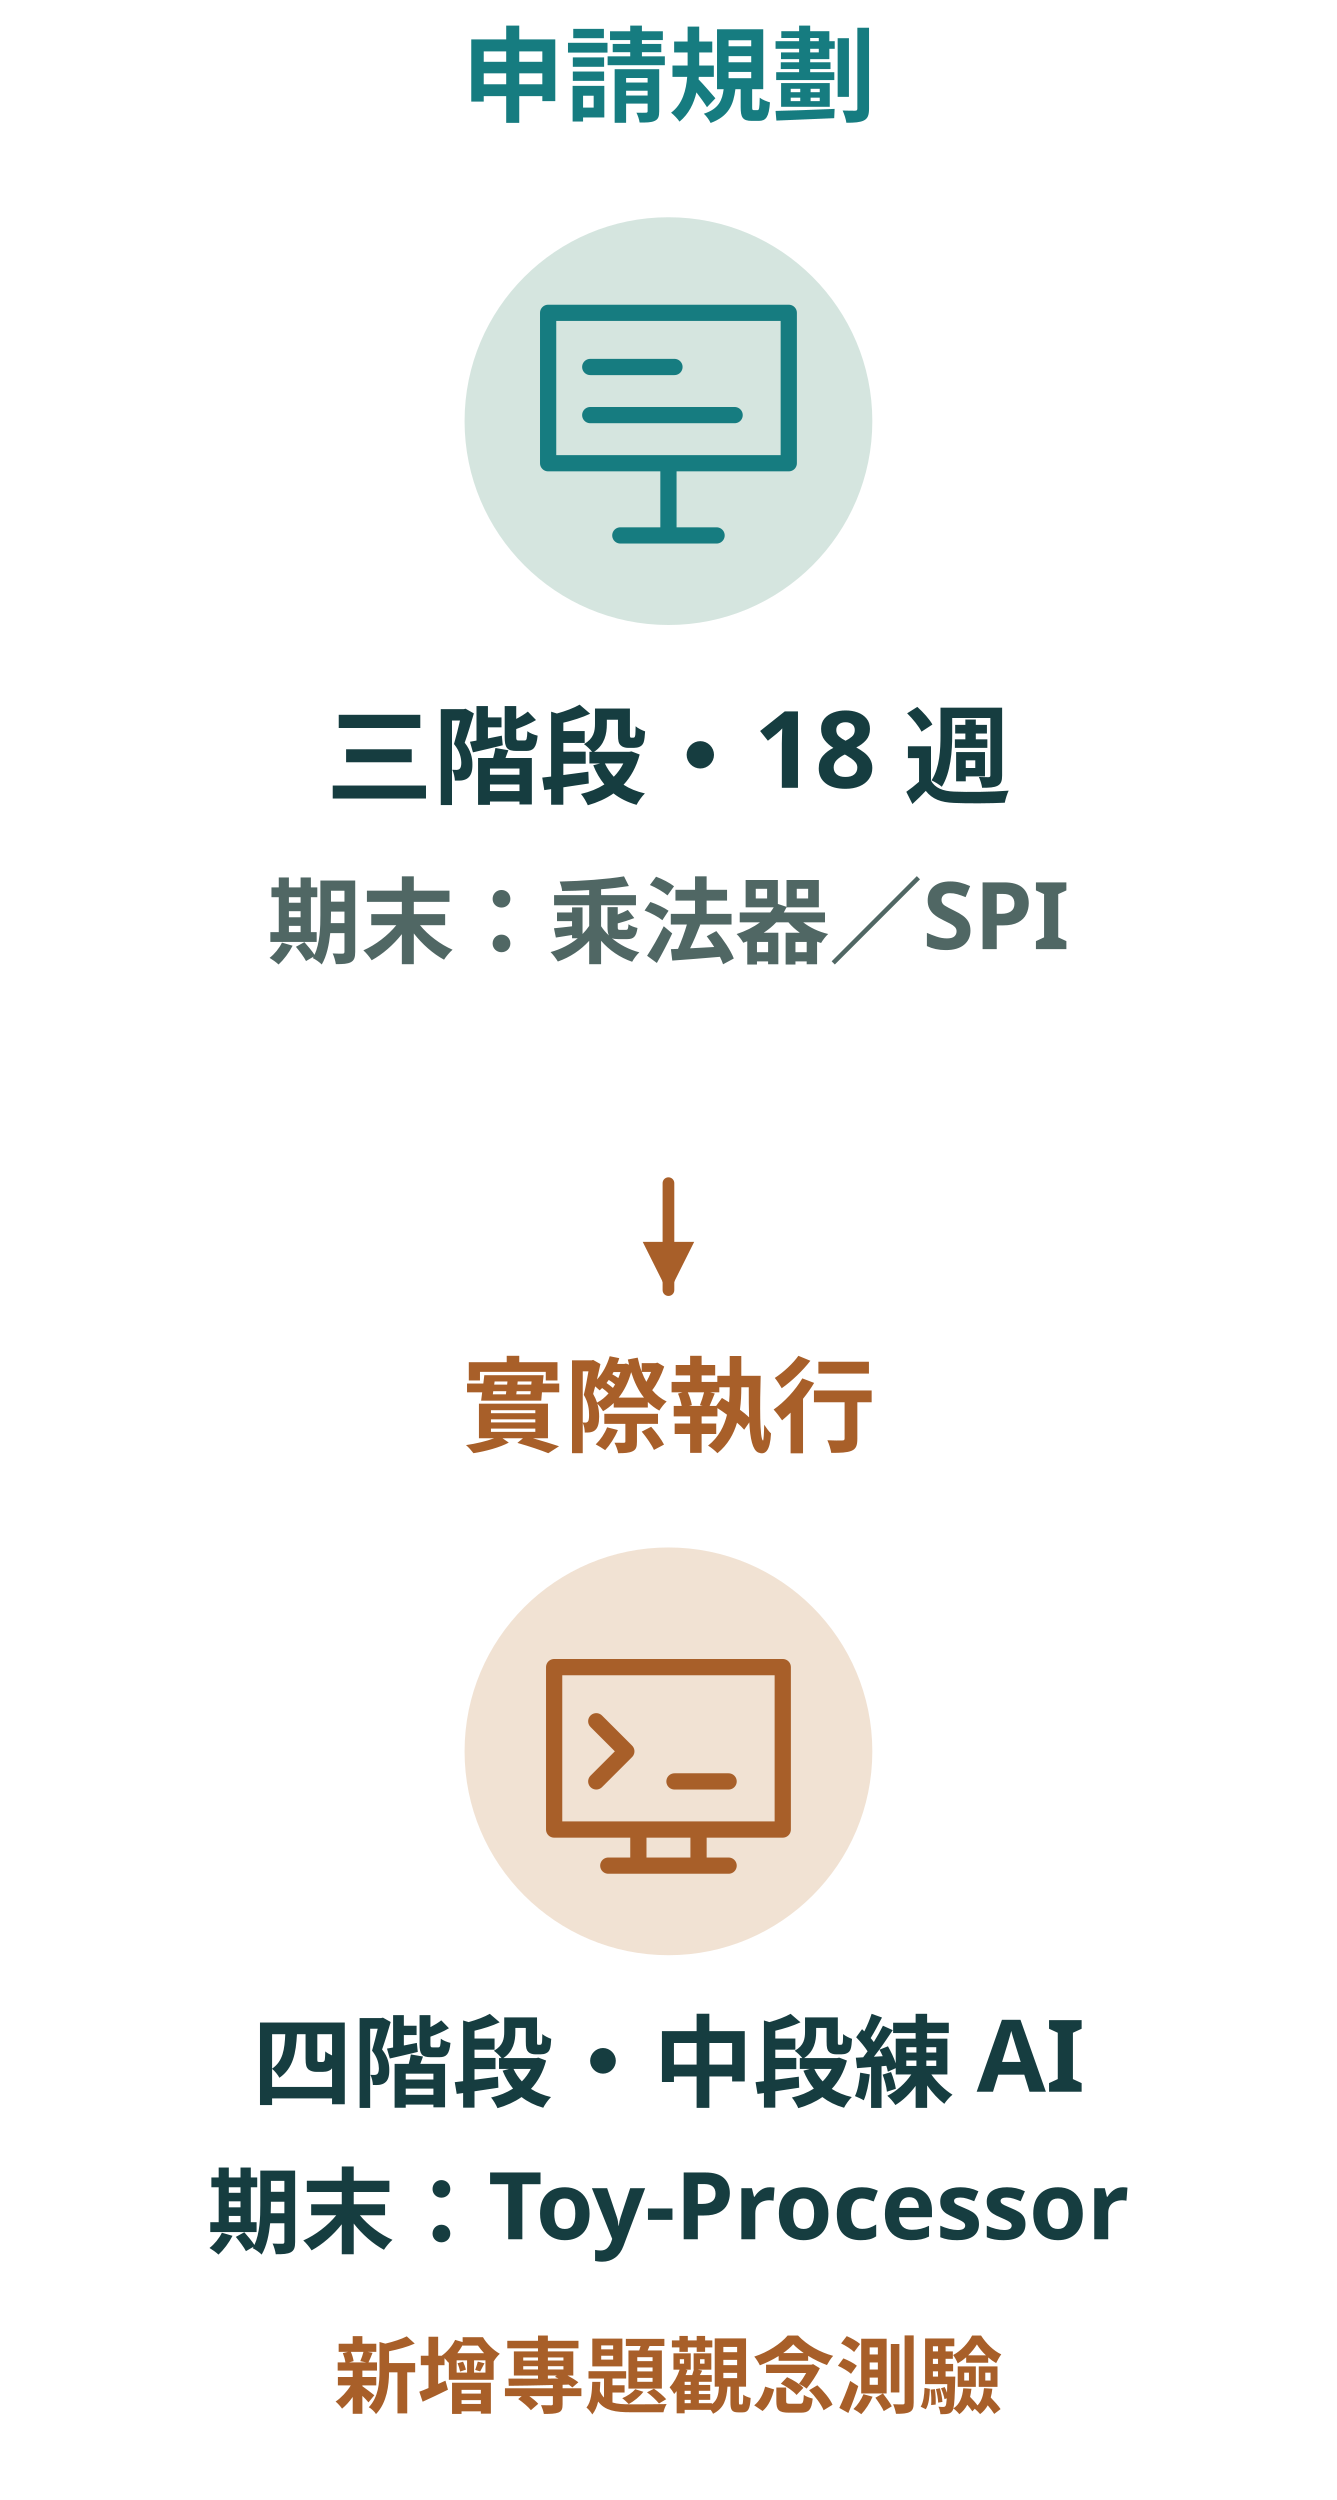
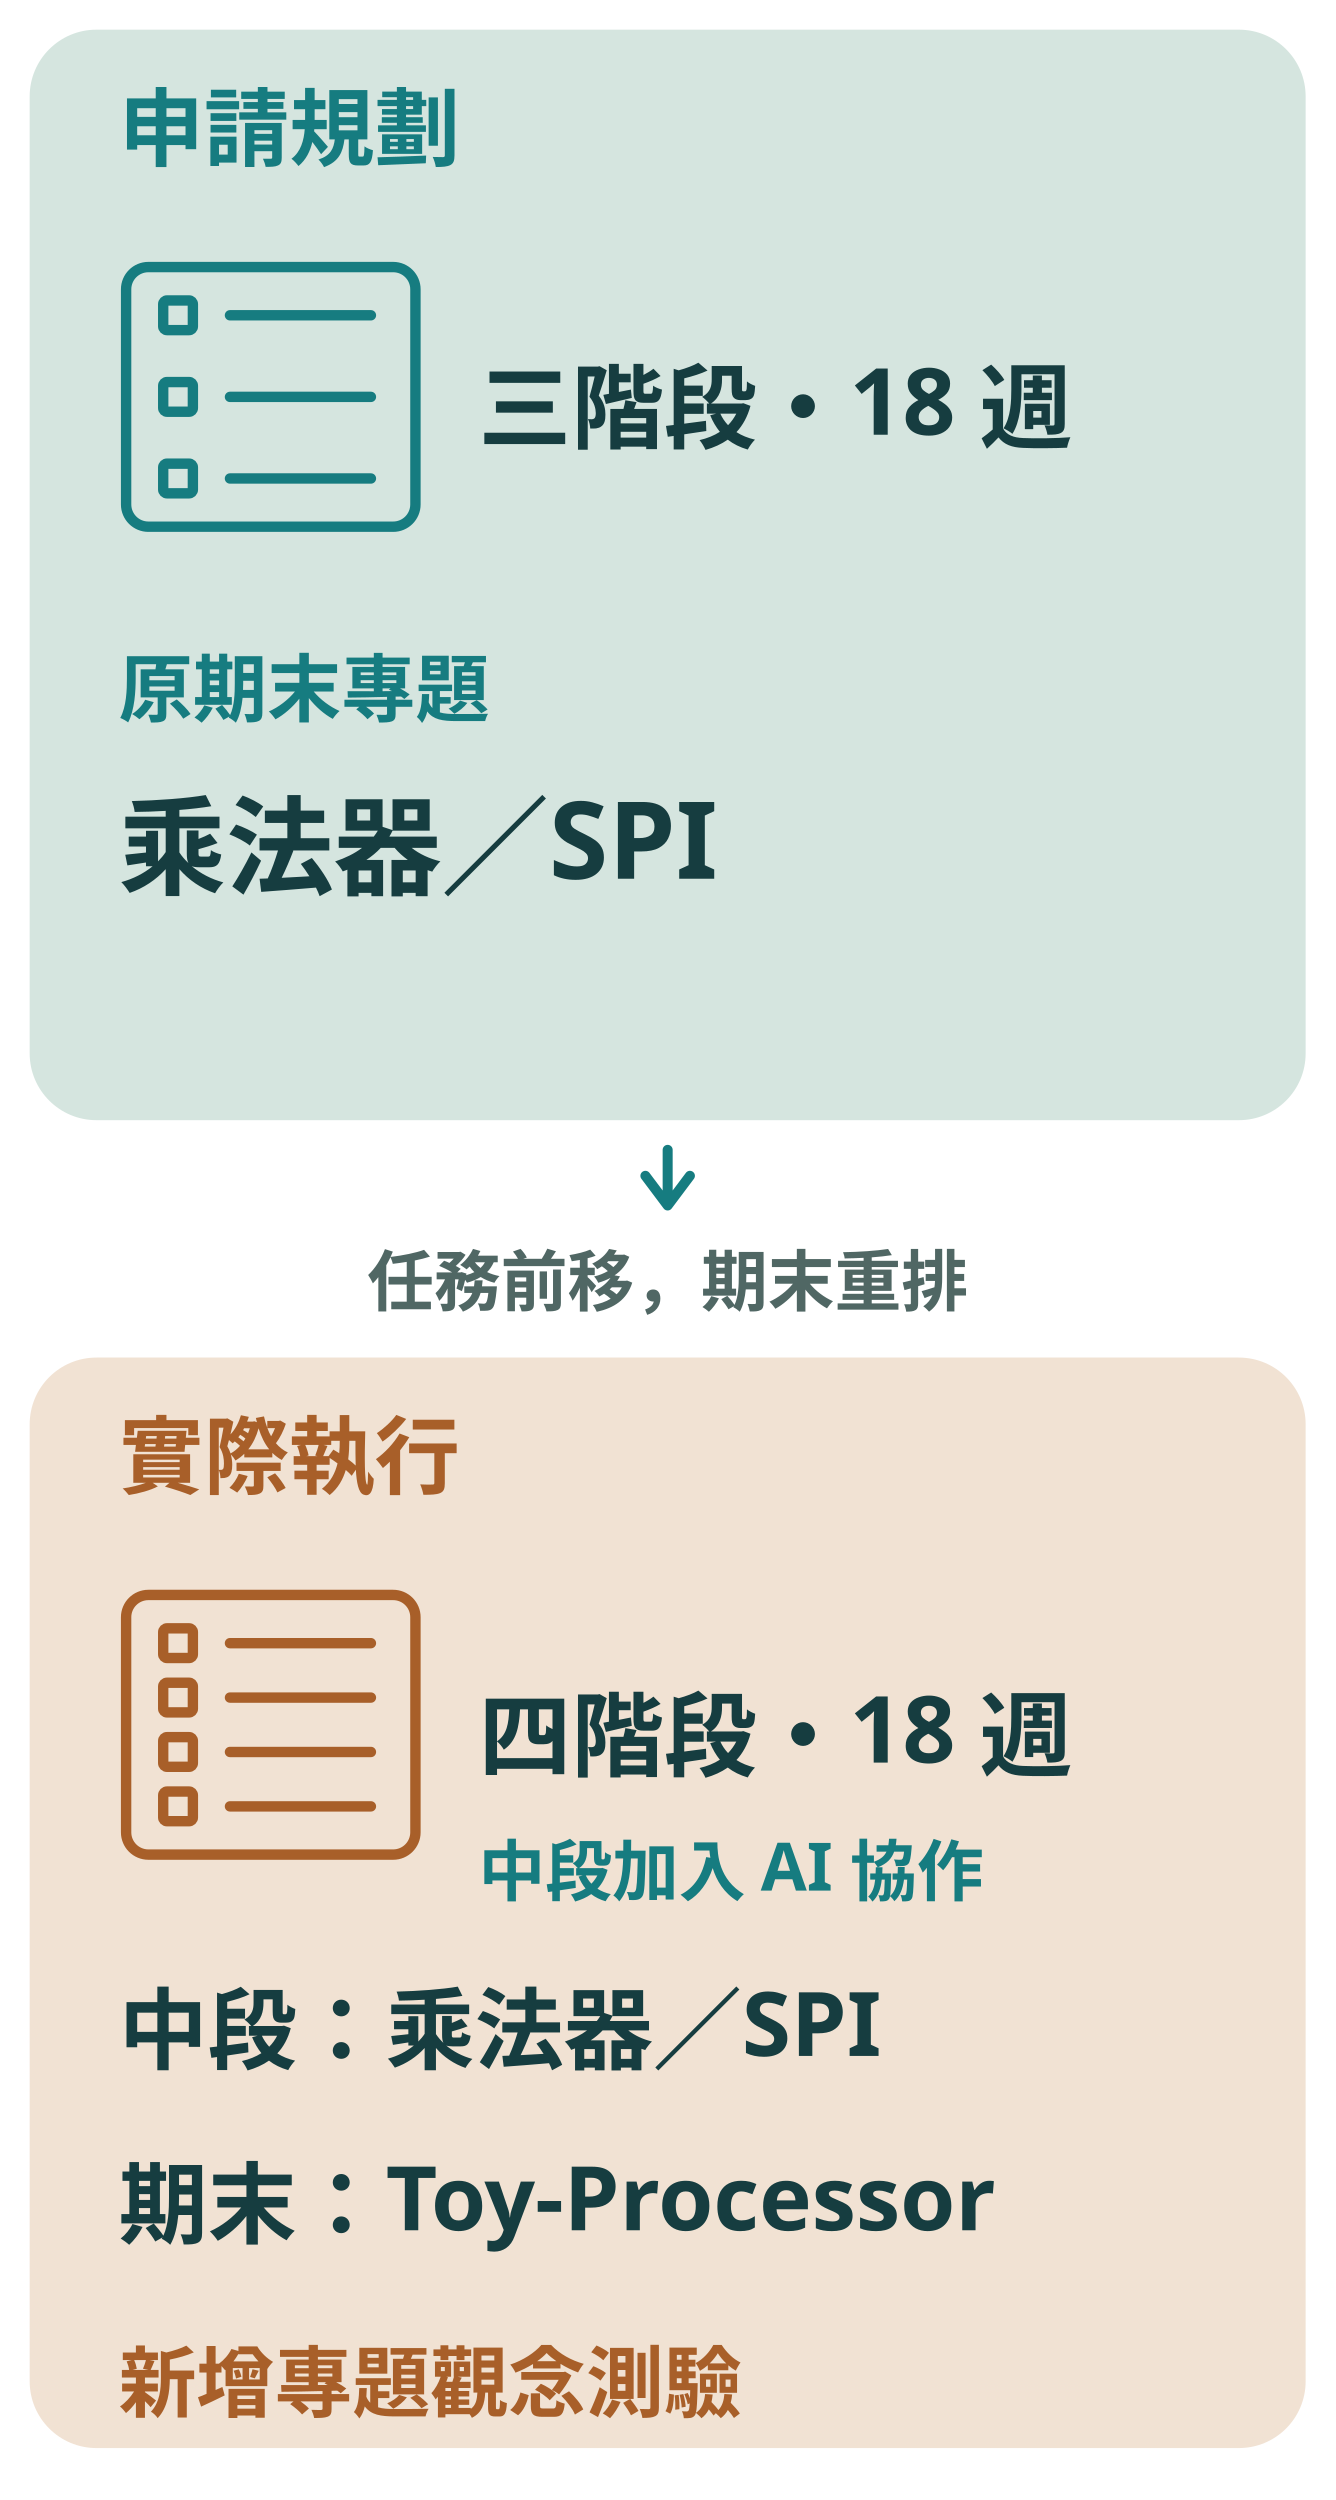
- <svg xmlns="http://www.w3.org/2000/svg" viewBox="0 0 400 748" role="img" aria-labelledby="title desc">
+ <svg xmlns="http://www.w3.org/2000/svg" width="360" height="674" viewBox="0 0 360 674" role="img" aria-labelledby="title desc">
  <defs>
-     <marker id="teal-arrow" viewBox="0 0 10 10" refX="8.5" refY="5" markerWidth="5.5" markerHeight="5.5" orient="auto">
-       <path d="M1 1 L9 5 L1 9 Z" fill="#167C80" />
-     </marker>
-     <marker id="gold-arrow" viewBox="0 0 10 10" refX="8.5" refY="5" markerWidth="5.5" markerHeight="5.5" orient="auto">
-       <path d="M1 1 L9 5 L1 9 Z" fill="#A85F29" />
+     <marker id="arrow" viewBox="0 0 10 10" refX="9" refY="5" markerWidth="5" markerHeight="5" orient="auto">
+       <path d="M1 1 L9 5 L1 9" fill="none" stroke="#167C80" stroke-width="1.6" />
    </marker>
  </defs>
-   <g font-family="PingFang TC, Microsoft JhengHei, Noto Sans TC, sans-serif">
-     <g transform="translate(0 0)">
-       <text x="200.0" y="34" text-anchor="middle" font-size="31" font-weight="800" fill="#167C80">申請規劃</text>
-       <circle cx="200.0" cy="126" r="61" fill="#D5E5DF" />
-       <g transform="translate(156.8 82.8) scale(1.8)">
-         <path d="M4 6 H44 V31 H4 Z M11 15 H25 M11 23 H35 M24 31 V43 M16 43 H32" fill="none" stroke="#167C80" stroke-width="2.7" stroke-linecap="round" stroke-linejoin="round" />
-       </g>
-       <text x="200.0" y="238" text-anchor="middle" font-size="32" font-weight="800" fill="#163D40">三階段・18 週</text>
-       <text x="200.0" y="286" text-anchor="middle" font-size="28" font-weight="600" fill="#506764">期末：乘法器／SPI</text>
+   <g font-family="Noto Sans TC, PingFang TC, Microsoft JhengHei, sans-serif">
+     <rect x="8" y="8" width="344" height="294" rx="18" fill="#D5E5DF" />
+     <text x="32" y="43" font-size="23" fill="#167C80" font-weight="800" text-anchor="start">申請規劃</text>
+     <g transform="translate(32 70)" fill="none" stroke="#167C80" stroke-width="2.8" stroke-linecap="round" stroke-linejoin="round">
+       <rect x="2" y="2" width="78" height="70" rx="6" />
+       <rect x="12" y="11.0" width="8" height="8" rx="1" />
+       <path d="M30 15.0 h38" />
+       <rect x="12" y="33.0" width="8" height="8" rx="1" />
+       <path d="M30 37.0 h38" />
+       <rect x="12" y="55.0" width="8" height="8" rx="1" />
+       <path d="M30 59.0 h38" />
    </g>
-     <path d="M200 354 V386" fill="none" stroke="#A85F29" stroke-width="3.5" stroke-linecap="round" stroke-linejoin="round" marker-end="url(#gold-arrow)" />
-     <g transform="translate(0 398)">
-       <text x="200.0" y="34" text-anchor="middle" font-size="31" font-weight="800" fill="#A85F29">實際執行</text>
-       <circle cx="200.0" cy="126" r="61" fill="#F1E2D3" />
-       <g transform="translate(156.8 82.8) scale(1.8)">
-         <path d="M5 10 H43 V37 H5 Z M19 37 V43 M29 37 V43 M14 43 H34 M12 19 L17 24 L12 29 M25 29 H34" fill="none" stroke="#A85F29" stroke-width="2.7" stroke-linecap="round" stroke-linejoin="round" />
-       </g>
-       <text x="200.0" y="230" text-anchor="middle" font-size="30" font-weight="800" fill="#163D40">四階段・中段練 AI</text>
-       <text x="200.0" y="274" text-anchor="middle" font-size="28" font-weight="700" fill="#163D40">期末：Toy-Processor</text>
-       <text x="200.0" y="322" text-anchor="middle" font-size="25" font-weight="700" fill="#A85F29">新增專題觀念測驗</text>
+     <text x="129" y="119" font-size="25" fill="#163D40" font-weight="800" text-anchor="start">三階段・18 週</text>
+     <text x="32" y="193" font-size="20" fill="#167C80" font-weight="800" text-anchor="start">原期末專題</text>
+     <text x="32" y="239" font-size="29" fill="#163D40" font-weight="800" text-anchor="start">乘法器／SPI</text>
+     <rect x="8" y="366" width="344" height="294" rx="18" fill="#F1E2D3" />
+     <text x="32" y="401" font-size="23" fill="#A85F29" font-weight="800" text-anchor="start">實際執行</text>
+     <g transform="translate(32 428)" fill="none" stroke="#A85F29" stroke-width="2.8" stroke-linecap="round" stroke-linejoin="round">
+       <rect x="2" y="2" width="78" height="70" rx="6" />
+       <rect x="12" y="11.0" width="8" height="8" rx="1" />
+       <path d="M30 15.0 h38" />
+       <rect x="12" y="25.667" width="8" height="8" rx="1" />
+       <path d="M30 29.667 h38" />
+       <rect x="12" y="40.333" width="8" height="8" rx="1" />
+       <path d="M30 44.333 h38" />
+       <rect x="12" y="55.0" width="8" height="8" rx="1" />
+       <path d="M30 59.0 h38" />
    </g>
+     <text x="129" y="477" font-size="25" fill="#163D40" font-weight="800" text-anchor="start">四階段・18 週</text>
+     <text x="129" y="511" font-size="18" fill="#167C80" font-weight="700" text-anchor="start">中段加入 AI 協作</text>
+     <text x="32" y="556" font-size="24" fill="#163D40" font-weight="800" text-anchor="start">中段：乘法器／SPI</text>
+     <text x="32" y="603" font-size="24" fill="#163D40" font-weight="800" text-anchor="start">期末：Toy-Processor</text>
+     <text x="32" y="650" font-size="21" fill="#A85F29" font-weight="800" text-anchor="start">新增專題觀念測驗</text>
+     <path d="M180 310 v15 m-6-8 l6 8 6-8" fill="none" stroke="#167C80" stroke-width="2.7" stroke-linecap="round" stroke-linejoin="round" />
+     <text x="180" y="352" font-size="18" fill="#506764" font-weight="600" text-anchor="middle">任務前移，期末重排</text>
  </g>
</svg>
